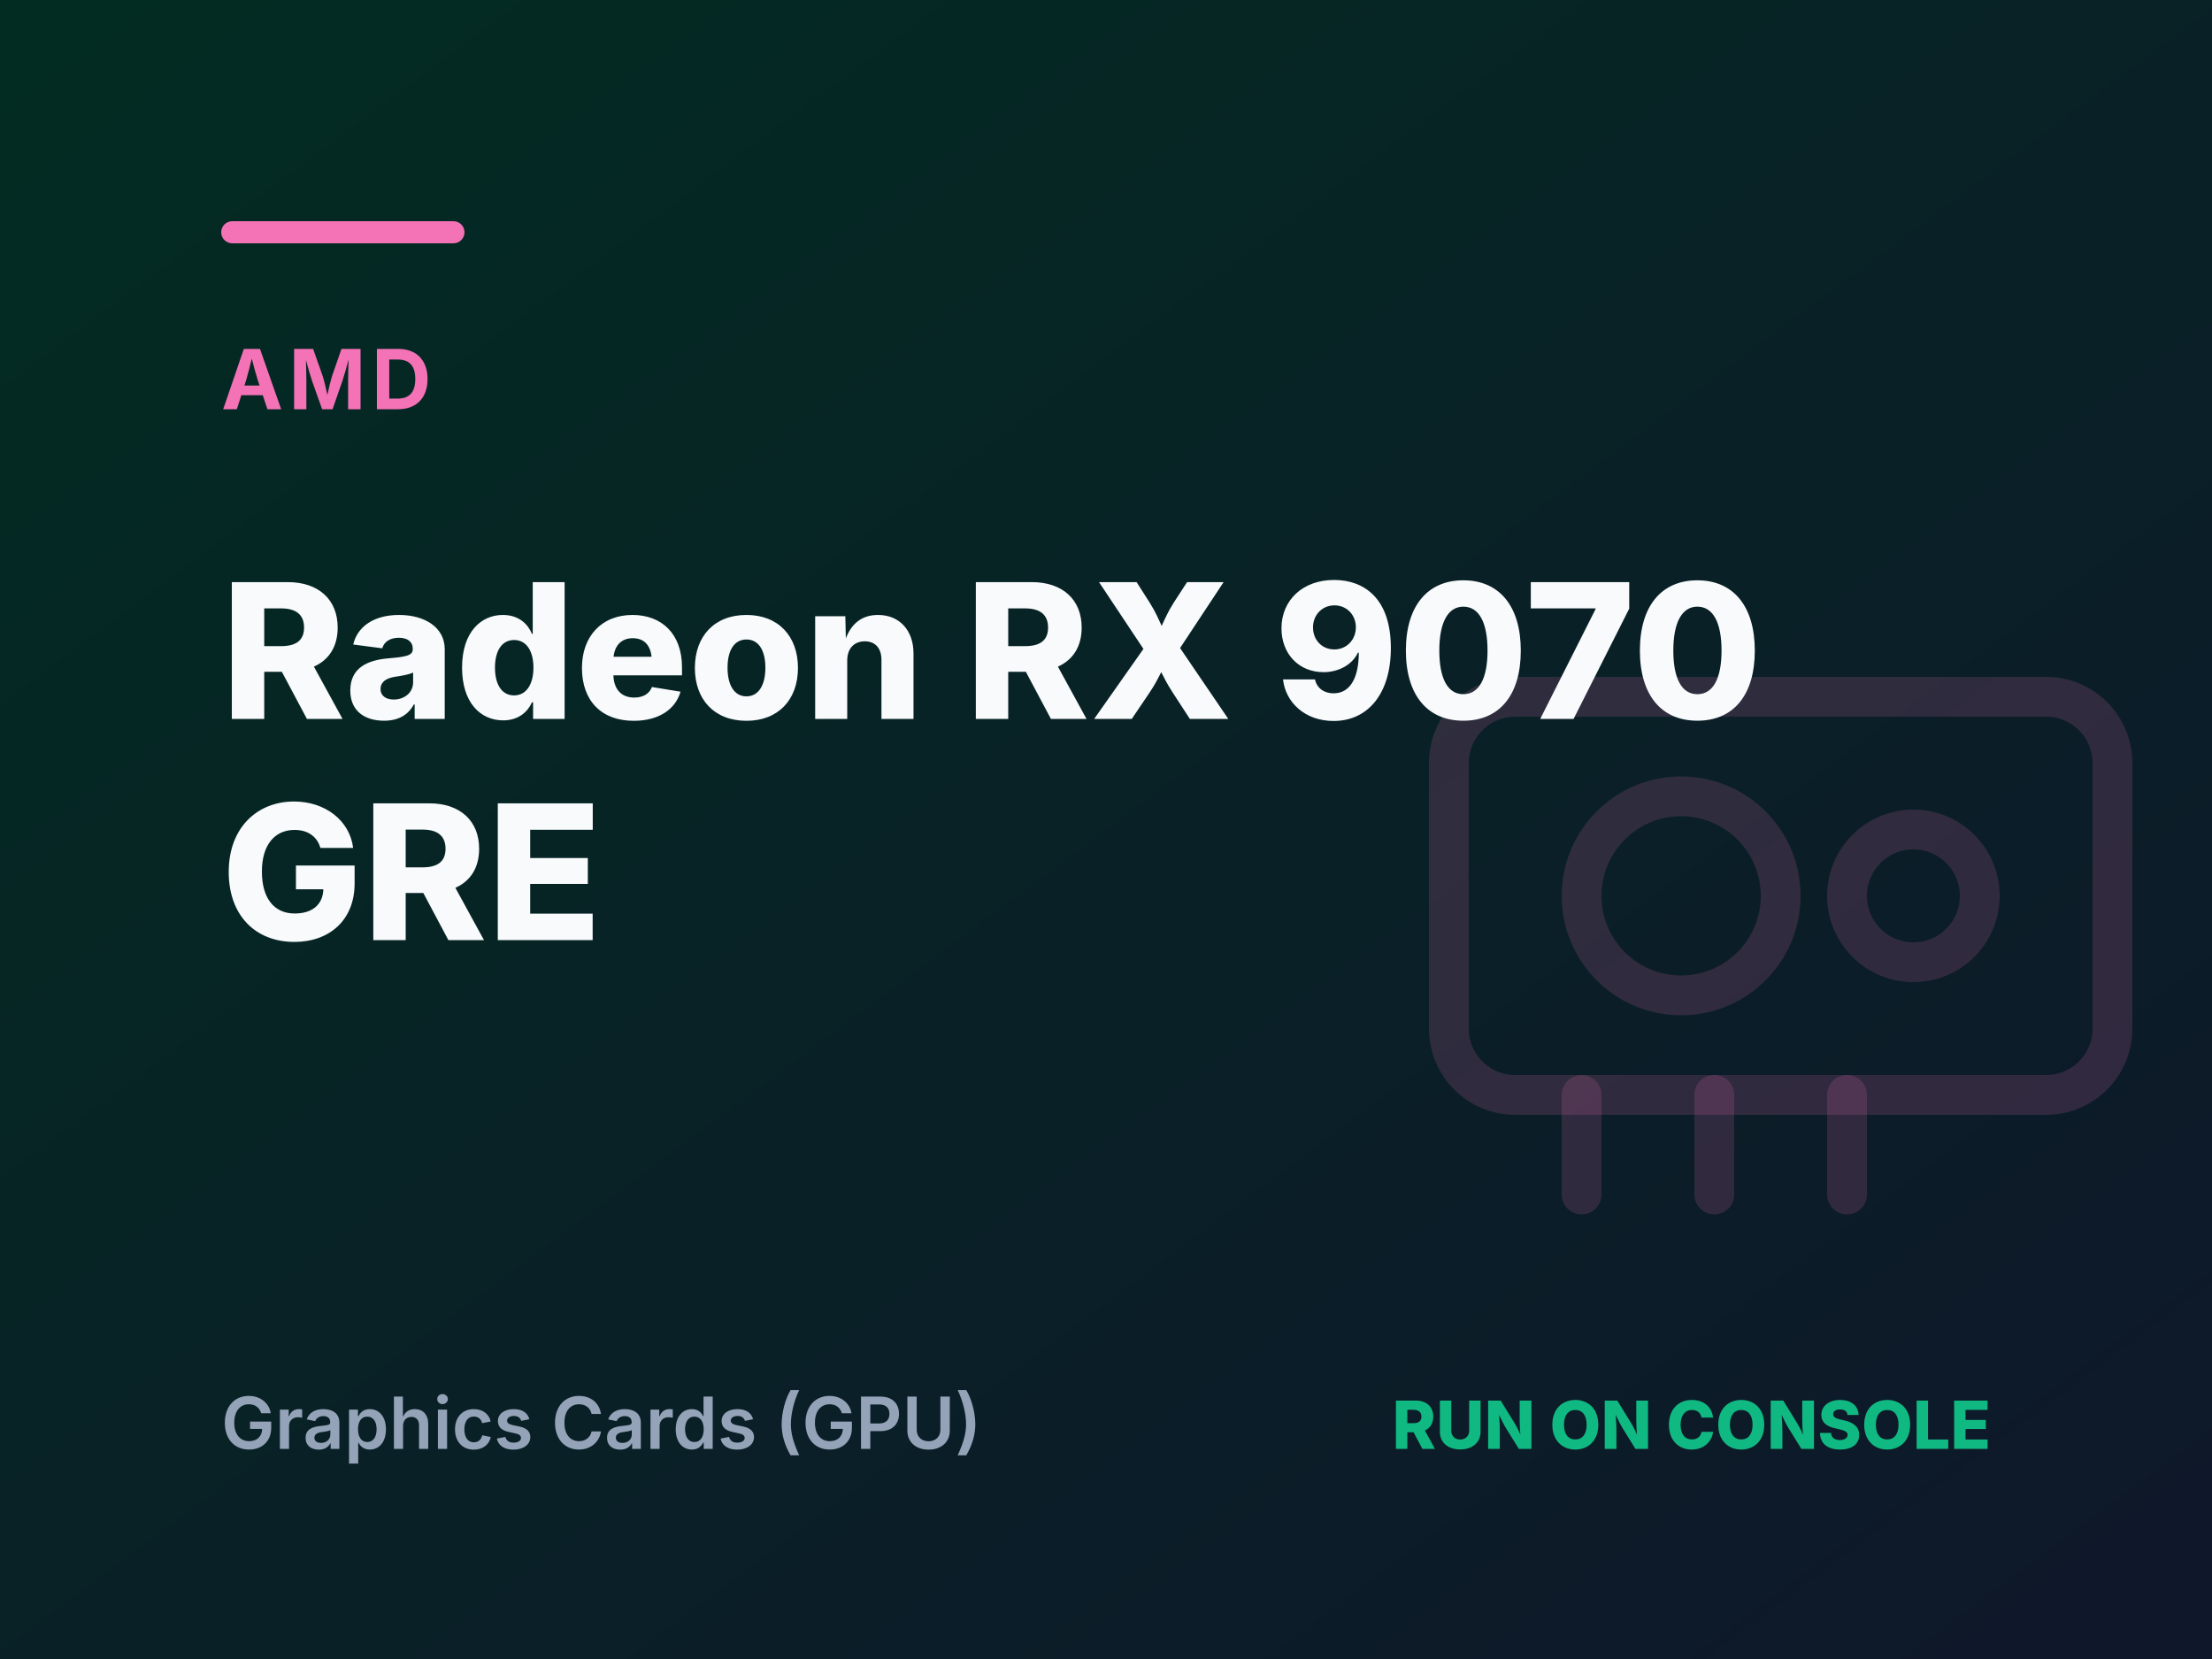
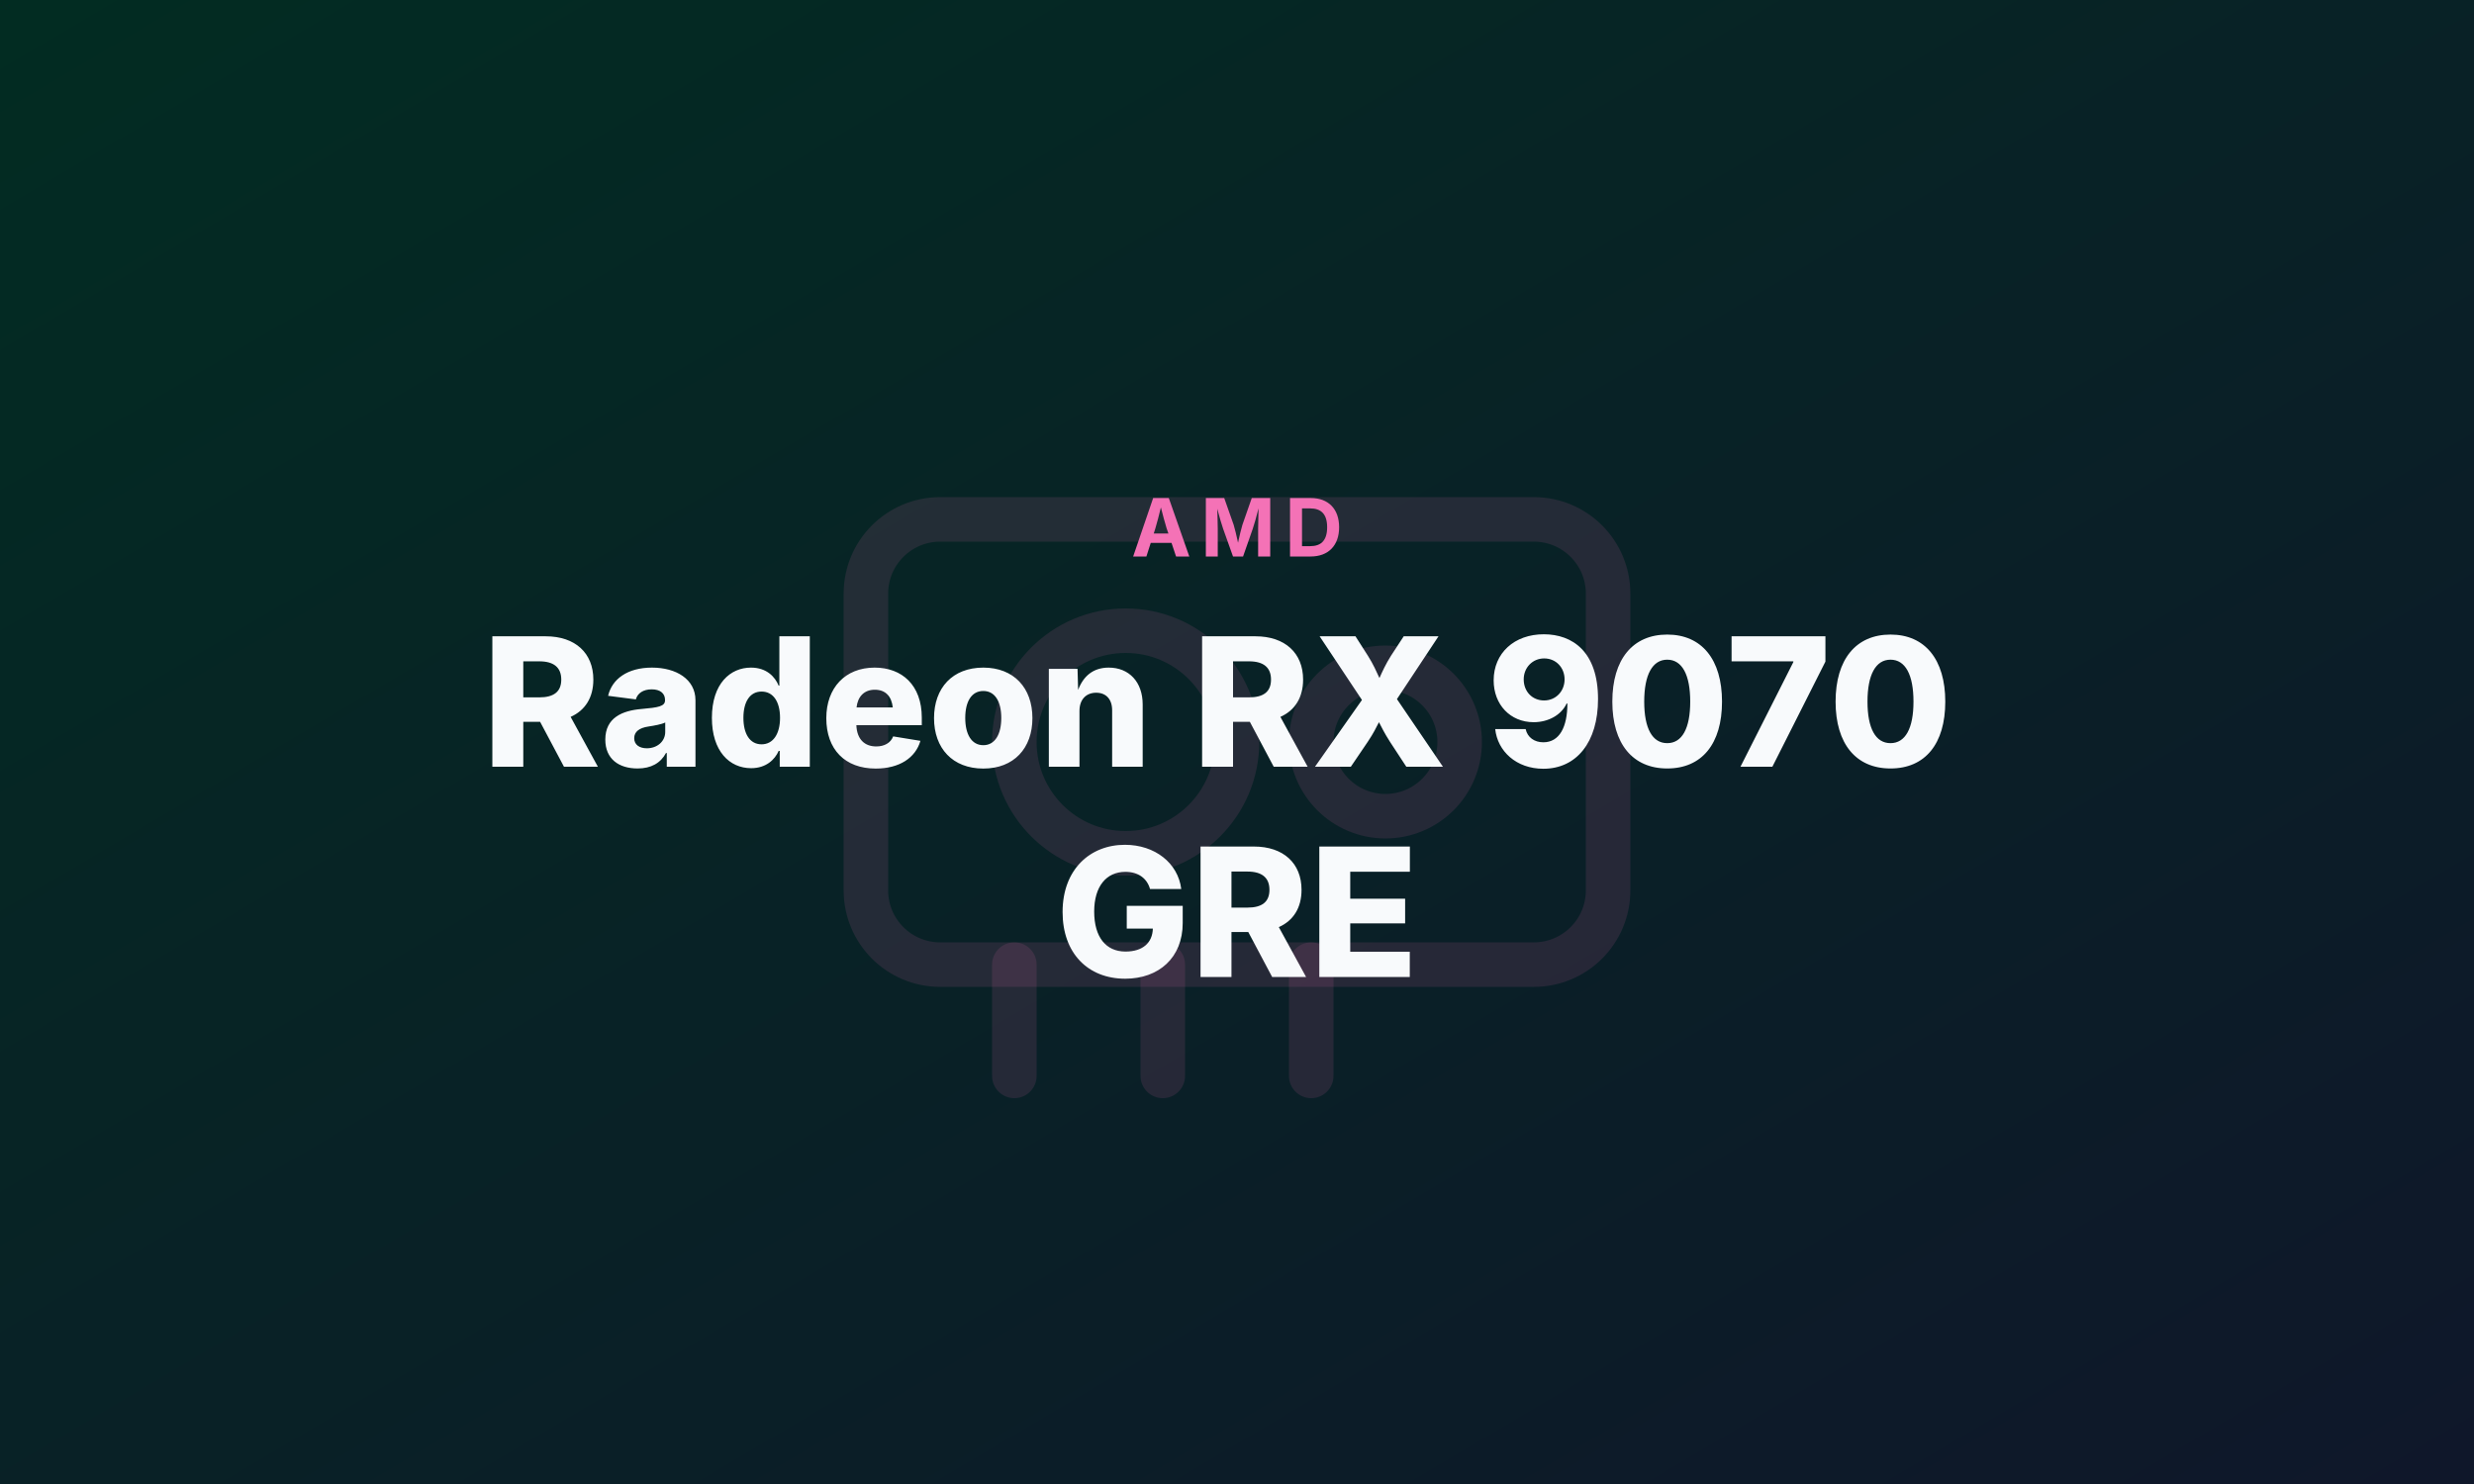
- <svg xmlns="http://www.w3.org/2000/svg" viewBox="0 0 400 300" width="400" height="300" role="img" aria-label="AMD Radeon RX 9070 GRE">
+ <svg xmlns="http://www.w3.org/2000/svg" viewBox="0 0 400 240" width="400" height="240" role="img" aria-label="AMD Radeon RX 9070 GRE">
  <defs>
    <linearGradient id="g" x1="0" y1="0" x2="1" y2="1">
      <stop offset="0" stop-color="#022c22" />
      <stop offset="1" stop-color="#0f172a" />
    </linearGradient>
  </defs>
-   <rect width="400" height="300" fill="url(#g)" />
-   <g transform="translate(250 90) scale(6)" fill="none" stroke="#f472b6" stroke-opacity=".16" stroke-width="1.2" stroke-linecap="round" stroke-linejoin="round">
+   <rect width="400" height="240" fill="url(#g)" />
+   <g transform="translate(128 48) scale(6)" fill="none" stroke="#f472b6" stroke-opacity=".12" stroke-width="1.2" stroke-linecap="round" stroke-linejoin="round">
    <rect x="2" y="6" width="20" height="12" rx="2" />
    <circle cx="9" cy="12" r="3" />
    <circle cx="16" cy="12" r="2" />
    <path d="M6 18v3M10 18v3M14 18v3" />
  </g>
-   <rect x="40" y="40" width="44" height="4" rx="2" fill="#f472b6" />
-   <text x="40" y="74" font-family="Inter,Segoe UI,Arial,sans-serif" font-size="15" font-weight="700" fill="#f472b6" letter-spacing="1">AMD</text>
-   <text font-family="Outfit,Inter,Segoe UI,Arial,sans-serif" font-size="34" font-weight="800" fill="#f8fafc">
-     <tspan x="40" y="130">Radeon RX 9070</tspan>
-     <tspan x="40" y="170">GRE</tspan>
+   <text x="200" y="90" text-anchor="middle" font-family="Inter,Segoe UI,Arial,sans-serif" font-size="13" font-weight="700" fill="#f472b6" letter-spacing="1.5">AMD</text>
+   <text text-anchor="middle" font-family="Outfit,Inter,Segoe UI,Arial,sans-serif" font-size="29" font-weight="800" fill="#f8fafc">
+     <tspan x="200" y="124">Radeon RX 9070</tspan>
+     <tspan x="200" y="158">GRE</tspan>
  </text>
-   <text x="40" y="262" font-family="Inter,Segoe UI,Arial,sans-serif" font-size="13" font-weight="600" fill="#94a3b8">Graphics Cards (GPU)</text>
-   <text x="360" y="262" text-anchor="end" font-family="Inter,Segoe UI,Arial,sans-serif" font-size="12" font-weight="800" fill="#10b981">RUN ON CONSOLE</text>
</svg>
